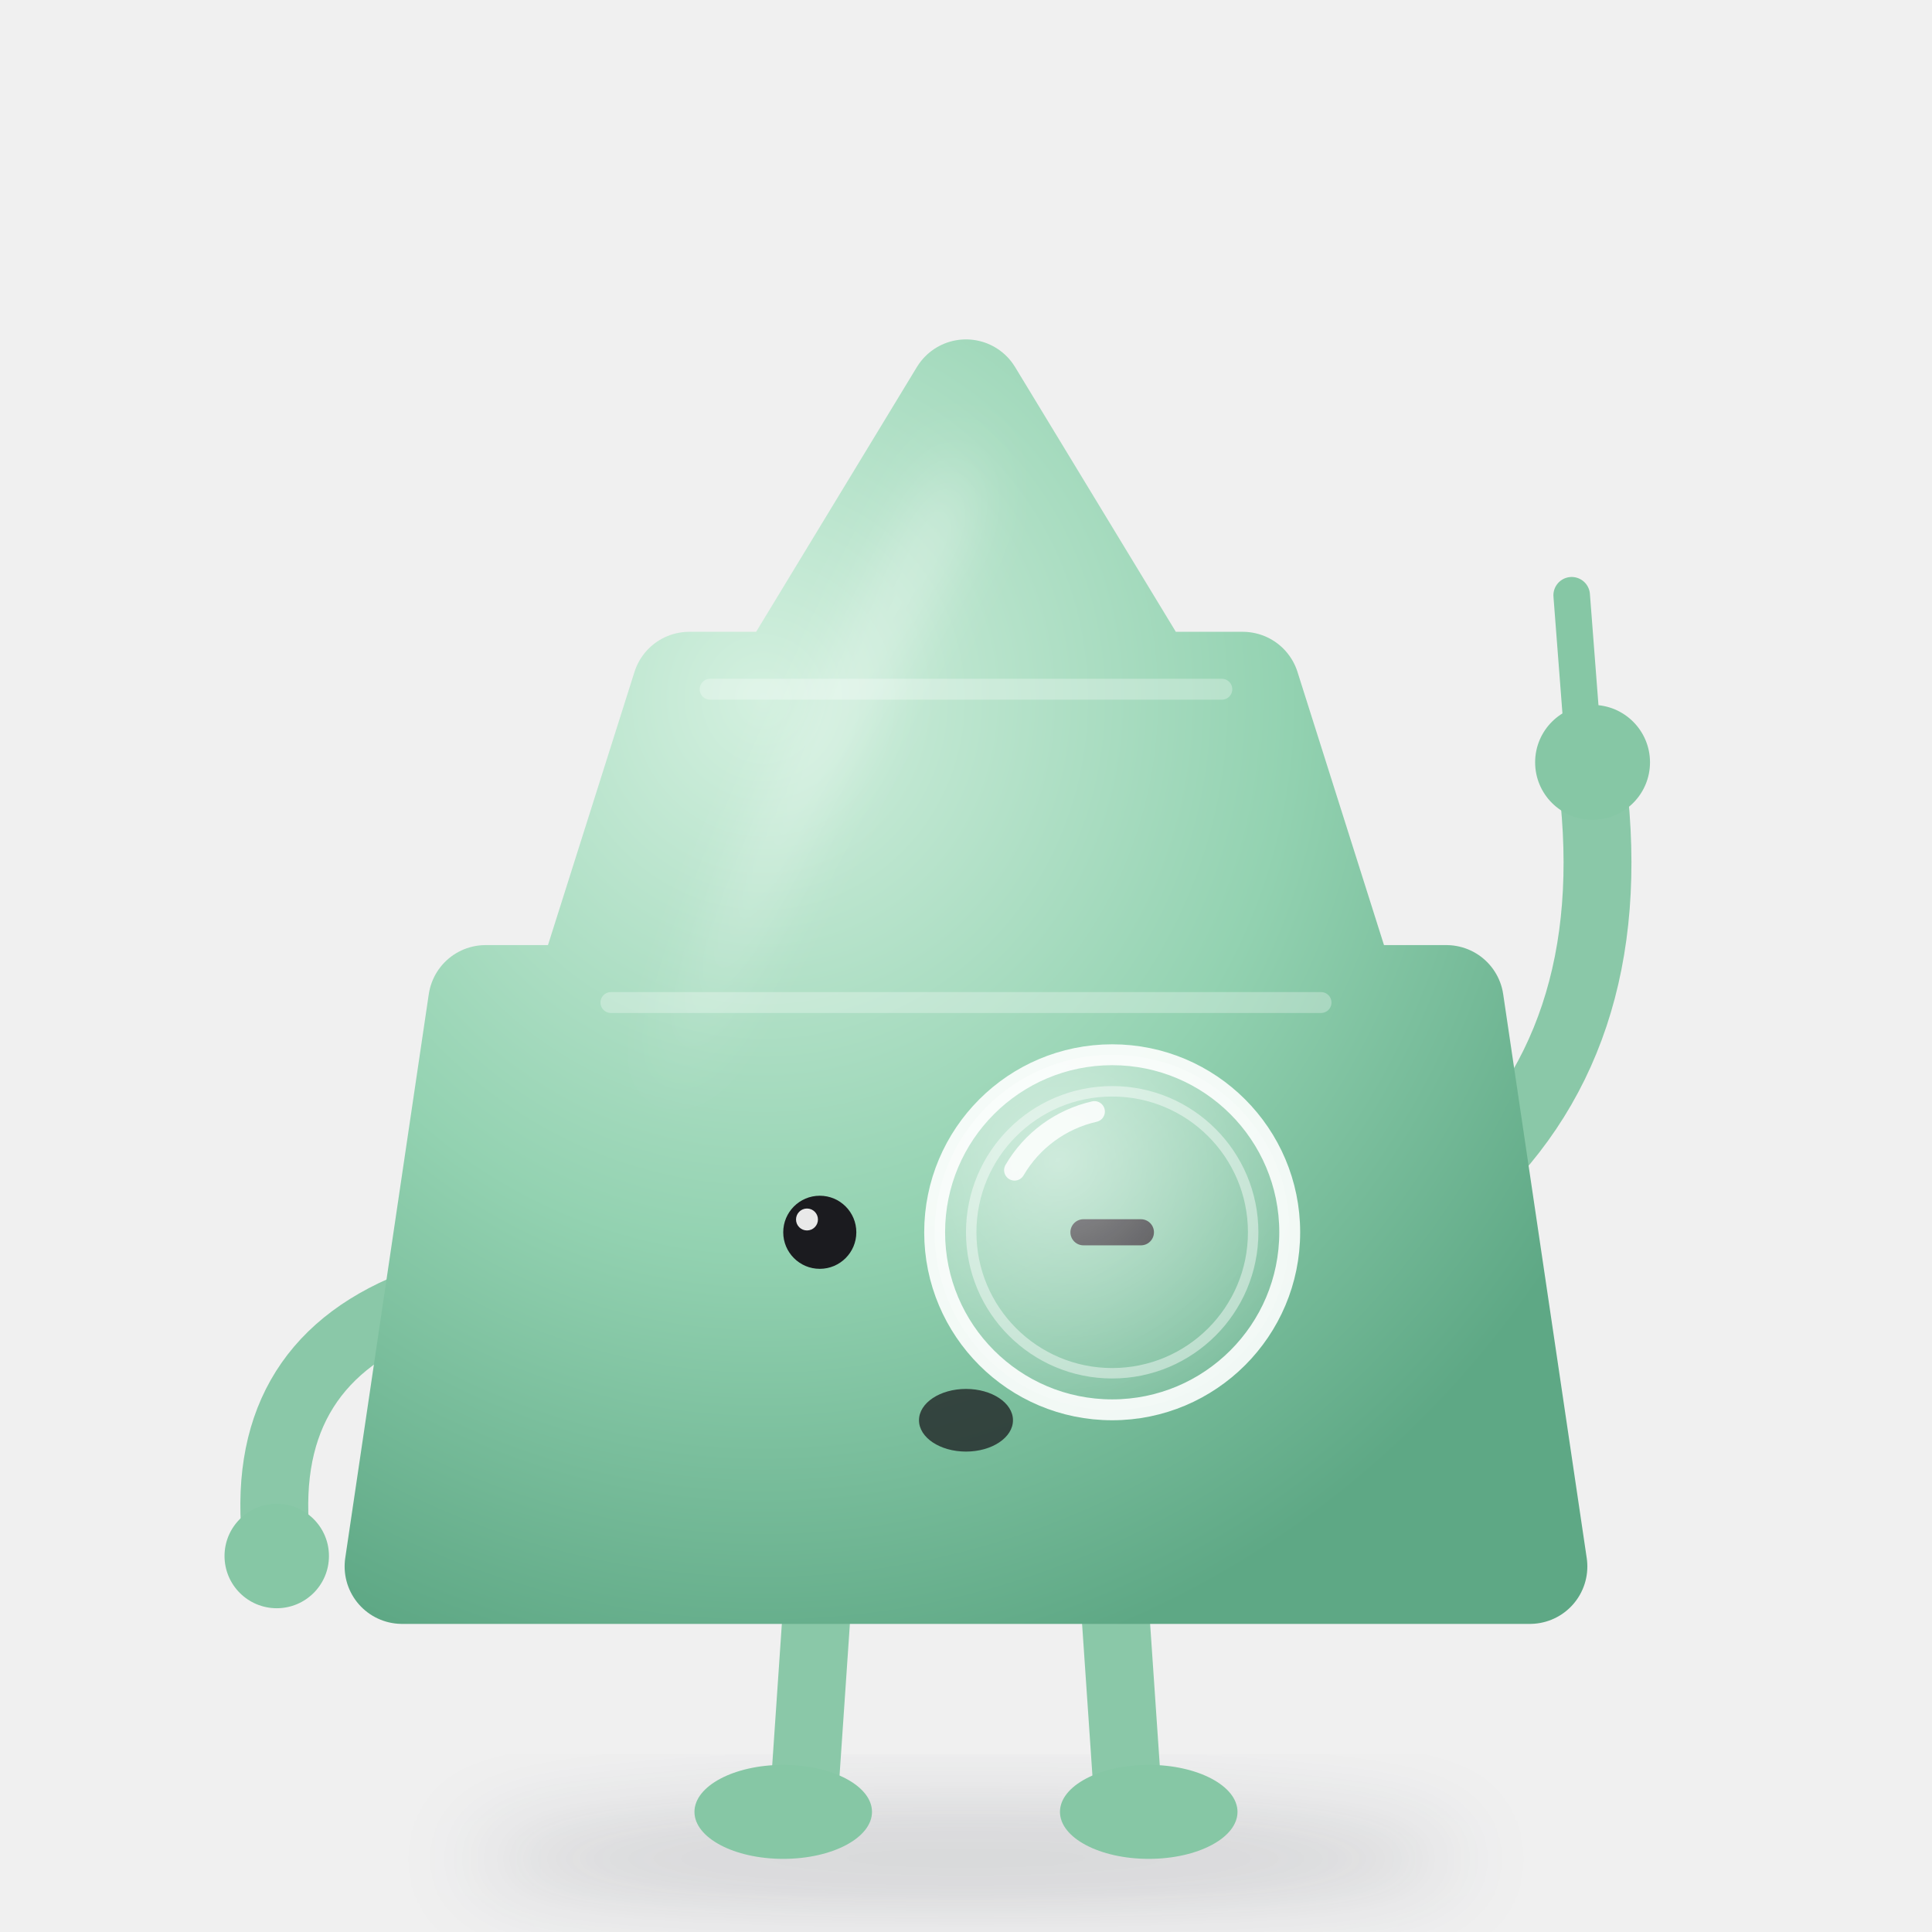
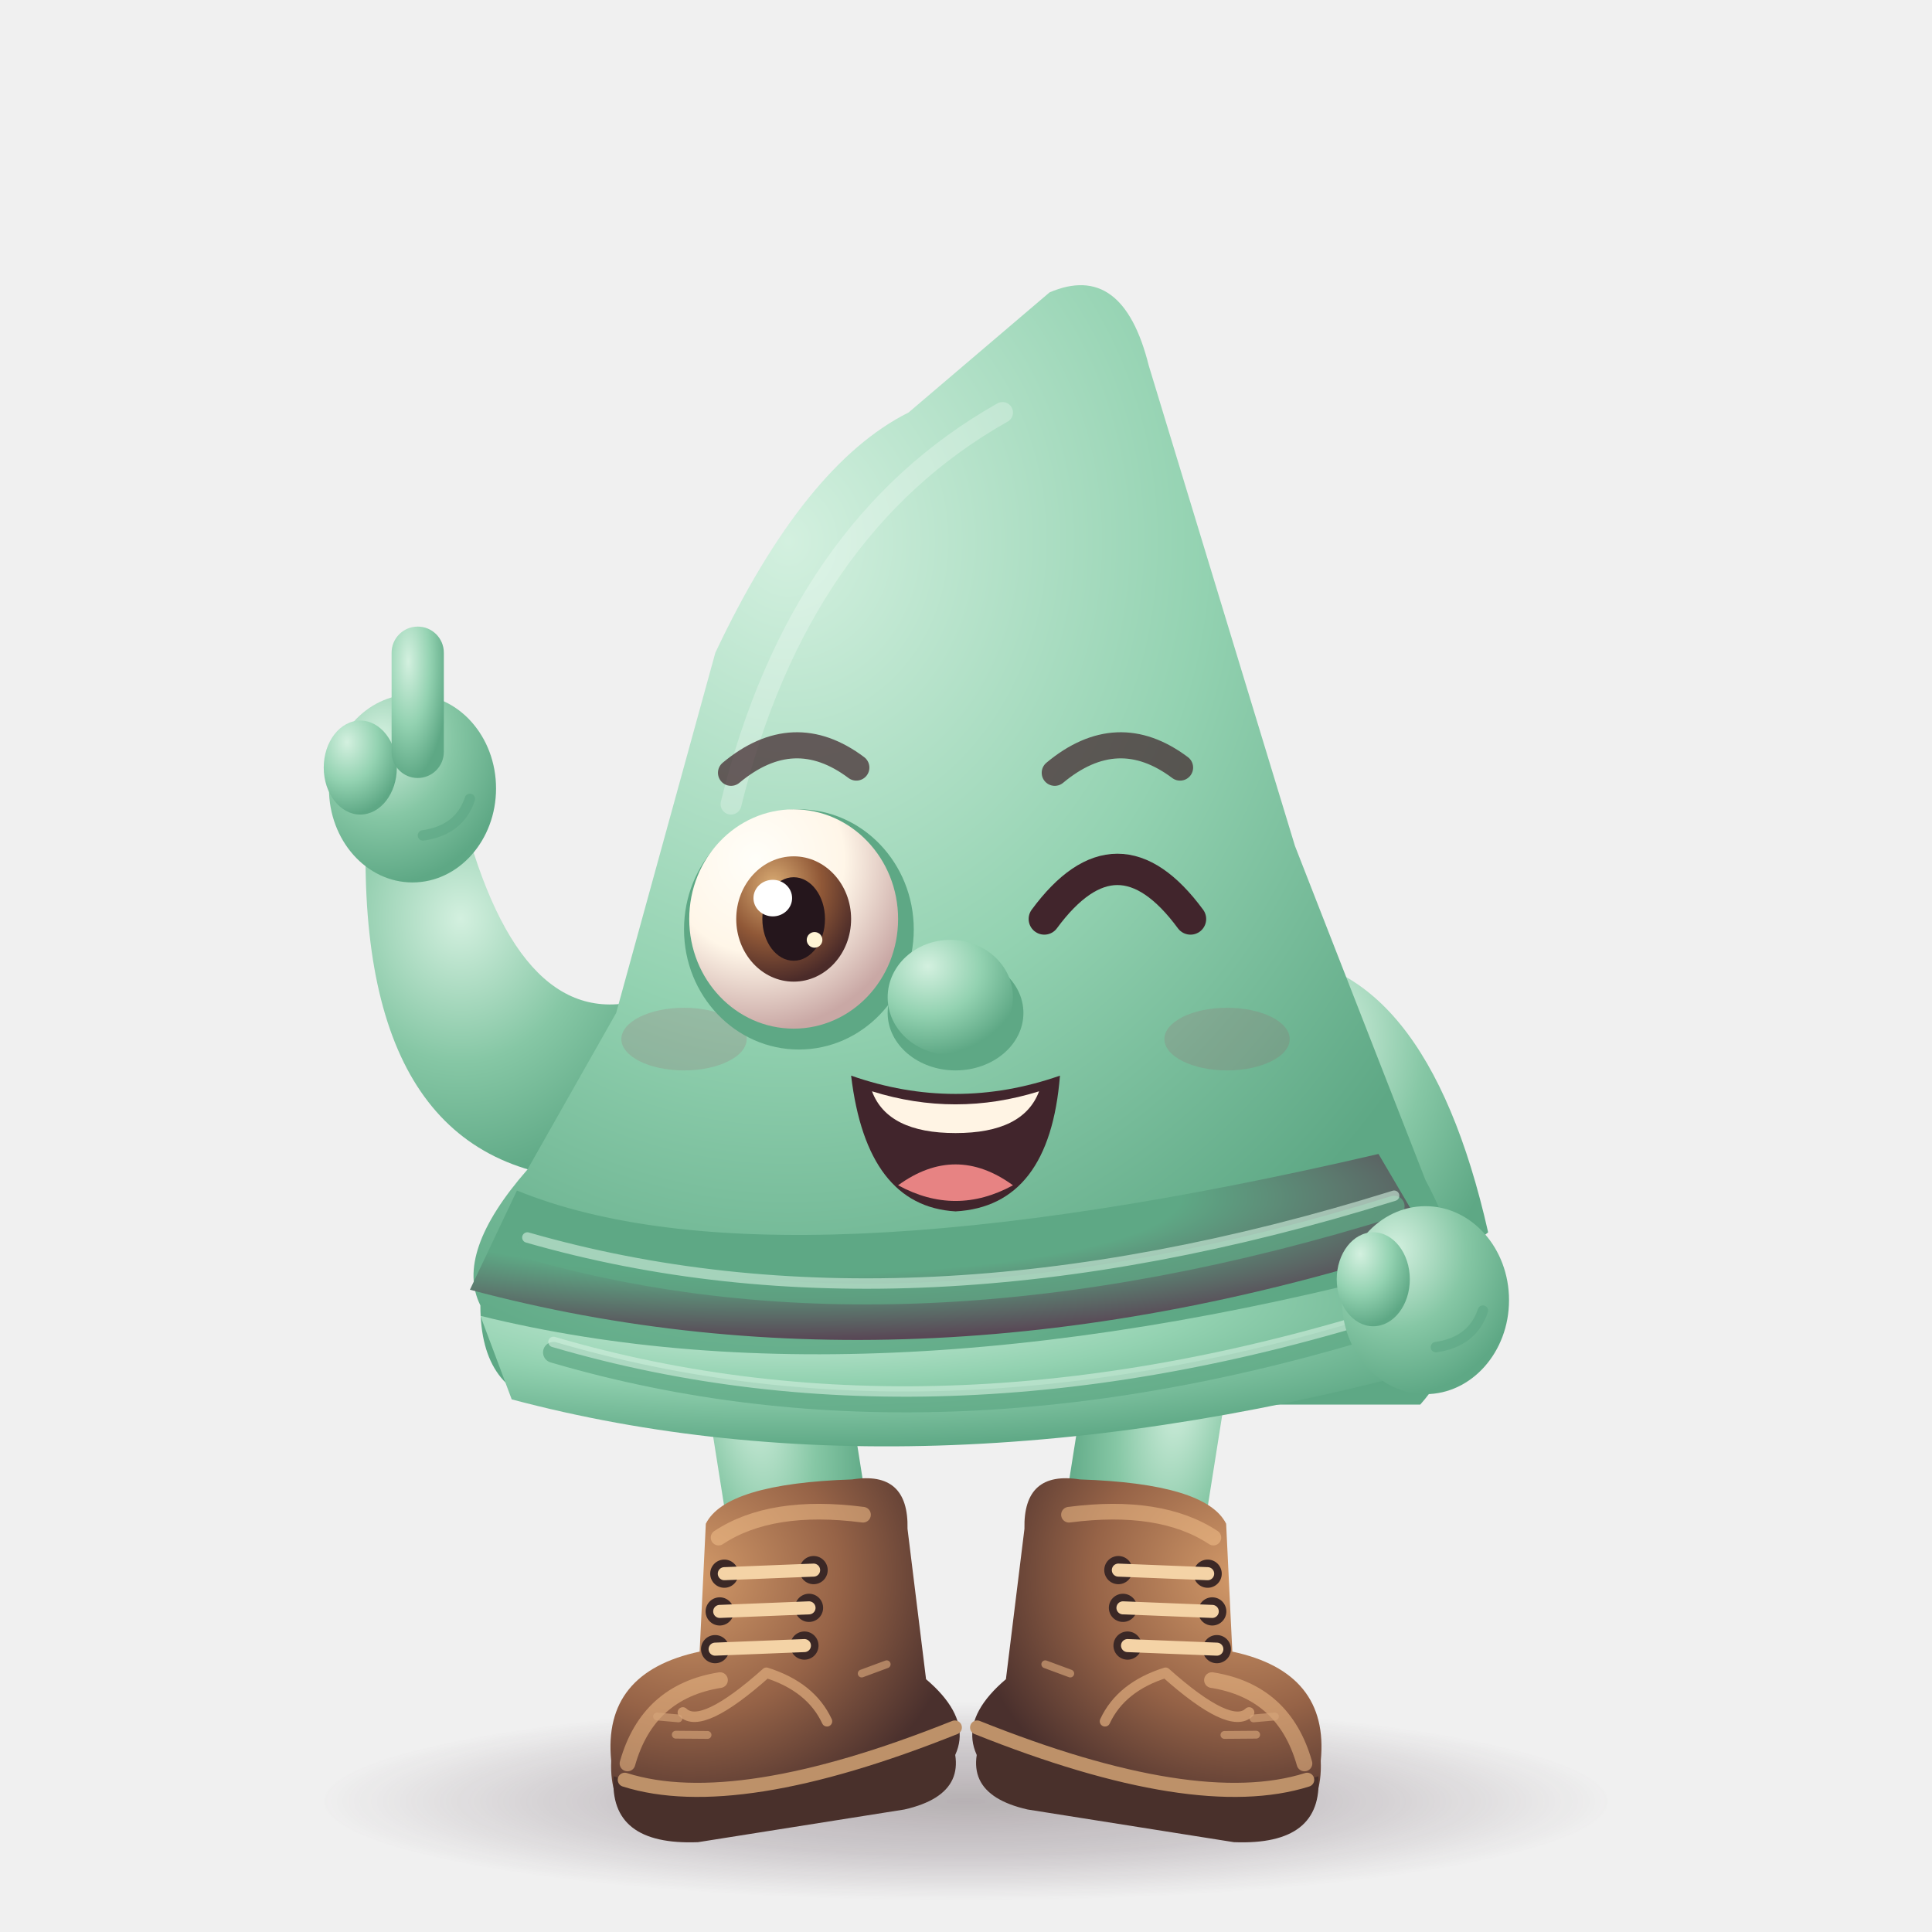
<svg xmlns="http://www.w3.org/2000/svg" viewBox="0 0 64 64" width="160" height="160" role="img" aria-label="Machu, Market researcher, checking">
  <defs>
-     <radialGradient id="sm-machu-b" cx="32%" cy="26%" r="85%">
+     <radialGradient id="sm-machu-clay" cx="32%" cy="23%" r="78%">
      <stop offset="0" stop-color="#D3F0DF" />
-       <stop offset=".55" stop-color="#93D2B1" />
+       <stop offset="0.54" stop-color="#93D2B1" />
      <stop offset="1" stop-color="#5EA885" />
    </radialGradient>
-     <radialGradient id="sm-machu-l" cx="35%" cy="30%" r="75%">
-       <stop offset="0" stop-color="#fff" stop-opacity=".55" />
-       <stop offset="1" stop-color="#fff" stop-opacity=".08" />
+     <radialGradient id="sm-machu-arm" cx="32%" cy="23%" r="78%">
+       <stop offset="0" stop-color="#D3F0DF" />
+       <stop offset="0.54" stop-color="#86C7A5" />
+       <stop offset="1" stop-color="#5EA885" />
    </radialGradient>
-     <filter id="sm-machu-f" x="-20%" y="-20%" width="140%" height="140%">
-       <feGaussianBlur stdDeviation="6" />
-     </filter>
-     <filter id="sm-machu-s" x="-50%" y="-50%" width="200%" height="200%">
-       <feGaussianBlur stdDeviation="8" />
-     </filter>
+     <radialGradient id="sm-machu-recess" cx="32%" cy="23%" r="78%">
+       <stop offset="0" stop-color="#5EA885" />
+       <stop offset="0.54" stop-color="#5EA885" />
+       <stop offset="1" stop-color="#594454" />
+     </radialGradient>
+     <radialGradient id="sm-machu-boot" cx="32%" cy="23%" r="78%">
+       <stop offset="0" stop-color="#d39a69" />
+       <stop offset="0.54" stop-color="#966347" />
+       <stop offset="1" stop-color="#4a302d" />
+     </radialGradient>
+     <radialGradient id="sm-machu-wood" cx="32%" cy="23%" r="78%">
+       <stop offset="0" stop-color="#ffe0a6" />
+       <stop offset="0.54" stop-color="#bb8051" />
+       <stop offset="1" stop-color="#774231" />
+     </radialGradient>
+     <radialGradient id="sm-machu-gold" cx="32%" cy="23%" r="78%">
+       <stop offset="0" stop-color="#fff5bb" />
+       <stop offset="0.54" stop-color="#ebba54" />
+       <stop offset="1" stop-color="#aa612e" />
+     </radialGradient>
+     <radialGradient id="sm-machu-red" cx="32%" cy="23%" r="78%">
+       <stop offset="0" stop-color="#ffb3a4" />
+       <stop offset="0.54" stop-color="#e47065" />
+       <stop offset="1" stop-color="#a53247" />
+     </radialGradient>
+     <radialGradient id="sm-machu-white" cx="32%" cy="23%" r="78%">
+       <stop offset="0" stop-color="#fffef9" />
+       <stop offset="0.54" stop-color="#fff6e8" />
+       <stop offset="1" stop-color="#c9a8a5" />
+     </radialGradient>
+     <radialGradient id="sm-machu-iris" cx="32%" cy="23%" r="78%">
+       <stop offset="0" stop-color="#d9ab73" />
+       <stop offset="0.54" stop-color="#905837" />
+       <stop offset="1" stop-color="#4b2b29" />
+     </radialGradient>
+     <radialGradient id="sm-machu-floor">
+       <stop stop-color="#38252e" stop-opacity=".31" />
+       <stop offset=".55" stop-color="#483442" stop-opacity=".2" />
+       <stop offset="1" stop-color="#483442" stop-opacity="0" />
+     </radialGradient>
  </defs>
  <g transform="scale(0.17297) translate(35 0)">
-     <ellipse cx="150" cy="356" rx="95" ry="10" fill="#1B2430" opacity=".14" filter="url(#sm-machu-s)" />
-     <path d="M122 300 L119 344" fill="none" stroke="#86C7A5" stroke-width="13" stroke-linecap="round" stroke-linejoin="round" opacity=".96" />
-     <path d="M178 300 L181 344" fill="none" stroke="#86C7A5" stroke-width="13" stroke-linecap="round" stroke-linejoin="round" opacity=".96" />
-     <ellipse cx="115" cy="347" rx="17" ry="9" fill="#86C7A5" />
-     <ellipse cx="185" cy="347" rx="17" ry="9" fill="#86C7A5" />
-     <path d="M44 250 Q14 262 18 296" fill="none" stroke="#86C7A5" stroke-width="13" stroke-linecap="round" stroke-linejoin="round" opacity=".96" />
-     <circle cx="18" cy="298" r="10" fill="#86C7A5" />
-     <path d="M244 228 Q276 200 270 150" fill="none" stroke="#86C7A5" stroke-width="13" stroke-linecap="round" stroke-linejoin="round" opacity=".96" />
-     <g transform="translate(270 146)">
-       <circle r="11" fill="#86C7A5" />
-       <path d="M-2 -6 L-4 -32" stroke="#86C7A5" stroke-width="7" stroke-linecap="round" />
+     <ellipse cx="150" cy="345" rx="123" ry="19" fill="url(#sm-machu-floor)" />
+     <g transform="translate(119 302) rotate(-9) scale(1 1)">
+       <rect x="-13" y="-53" width="27" height="71" rx="13" fill="url(#sm-machu-arm)" />
+       <path d="M-17-13Q-12-20 12-17Q23-17 21-6L20 23Q32 37 14 45H-27Q-45 44-42 29Q-41 12-22 11Z" fill="url(#sm-machu-boot)" />
+       <path d="M-42 32Q-24 42 22 32Q27 46 12 47H-28Q-45 45-42 32Z" fill="#49302b" />
+       <path d="M-40 33Q-20 43 24 33" fill="none" stroke="#bd9169" stroke-width="2.7" stroke-linecap="round" stroke-linejoin="round" />
+       <path d="M-39 30Q-33 17-19 17M-15-10Q-4-15 13-10" fill="none" stroke="#f1bd89" stroke-width="3" opacity="0.55" stroke-linecap="round" stroke-linejoin="round" />
+       <ellipse cx="-15" cy="-3" rx="2.7" ry="2.7" fill="#3b2826" />
+       <ellipse cx="2" cy="-1" rx="2.7" ry="2.7" fill="#3b2826" />
+       <path d="M-15 -3l17 2" fill="none" stroke="#f4d3a6" stroke-width="2.5" stroke-linecap="round" stroke-linejoin="round" />
+       <ellipse cx="-17" cy="4" rx="2.7" ry="2.7" fill="#3b2826" />
+       <ellipse cx="0" cy="6" rx="2.7" ry="2.7" fill="#3b2826" />
+       <path d="M-17 4l17 2" fill="none" stroke="#f4d3a6" stroke-width="2.5" stroke-linecap="round" stroke-linejoin="round" />
+       <ellipse cx="-19" cy="11" rx="2.7" ry="2.7" fill="#3b2826" />
+       <ellipse cx="-2" cy="13" rx="2.7" ry="2.7" fill="#3b2826" />
+       <path d="M-19 11l17 2" fill="none" stroke="#f4d3a6" stroke-width="2.5" stroke-linecap="round" stroke-linejoin="round" />
+       <path d="M-10 17q-14 9-17 5M-10 17q8 4 10 11" fill="none" stroke="#dfad7d" stroke-width="2" opacity="0.7" stroke-linecap="round" stroke-linejoin="round" />
+       <path d="M-29 26l6 1m-9-5l4 1m36-3l5-1" fill="none" stroke="#d5a47a" stroke-width="1.5" opacity="0.65" stroke-linecap="round" stroke-linejoin="round" />
    </g>
-     <path d="M150 76 L184 132 L203 132 L222 192 L242 192 L258 300 L42 300 L58 192 L78 192 L97 132 L116 132 Z" fill="url(#sm-machu-b)" stroke="url(#sm-machu-b)" stroke-width="22" stroke-linejoin="round" />
-     <path d="M82 192 L218 192 M101 132 L199 132" fill="none" stroke="#fff" stroke-opacity=".3" stroke-width="4" stroke-linecap="round" stroke-linejoin="round" />
-     <path d="M150 84 Q120 130 92 210 Q118 160 150 100 Z" fill="#fff" opacity=".42" filter="url(#sm-machu-f)" />
-     <g>
-       <circle cx="122" cy="236" r="7" fill="#1B1B1F" />
-       <circle cx="119.55" cy="233.55" r="2.1" fill="#fff" opacity=".9" />
-       <rect x="170" y="233.5" width="16" height="5" rx="2.5" fill="#1B1B1F" />
+     <g transform="translate(181 302) rotate(9) scale(-1 1)">
+       <rect x="-13" y="-53" width="27" height="71" rx="13" fill="url(#sm-machu-arm)" />
+       <path d="M-17-13Q-12-20 12-17Q23-17 21-6L20 23Q32 37 14 45H-27Q-45 44-42 29Q-41 12-22 11Z" fill="url(#sm-machu-boot)" />
+       <path d="M-42 32Q-24 42 22 32Q27 46 12 47H-28Q-45 45-42 32Z" fill="#49302b" />
+       <path d="M-40 33Q-20 43 24 33" fill="none" stroke="#bd9169" stroke-width="2.7" stroke-linecap="round" stroke-linejoin="round" />
+       <path d="M-39 30Q-33 17-19 17M-15-10Q-4-15 13-10" fill="none" stroke="#f1bd89" stroke-width="3" opacity="0.55" stroke-linecap="round" stroke-linejoin="round" />
+       <ellipse cx="-15" cy="-3" rx="2.7" ry="2.7" fill="#3b2826" />
+       <ellipse cx="2" cy="-1" rx="2.7" ry="2.7" fill="#3b2826" />
+       <path d="M-15 -3l17 2" fill="none" stroke="#f4d3a6" stroke-width="2.5" stroke-linecap="round" stroke-linejoin="round" />
+       <ellipse cx="-17" cy="4" rx="2.7" ry="2.7" fill="#3b2826" />
+       <ellipse cx="0" cy="6" rx="2.7" ry="2.7" fill="#3b2826" />
+       <path d="M-17 4l17 2" fill="none" stroke="#f4d3a6" stroke-width="2.5" stroke-linecap="round" stroke-linejoin="round" />
+       <ellipse cx="-19" cy="11" rx="2.7" ry="2.7" fill="#3b2826" />
+       <ellipse cx="-2" cy="13" rx="2.7" ry="2.7" fill="#3b2826" />
+       <path d="M-19 11l17 2" fill="none" stroke="#f4d3a6" stroke-width="2.5" stroke-linecap="round" stroke-linejoin="round" />
+       <path d="M-10 17q-14 9-17 5M-10 17q8 4 10 11" fill="none" stroke="#dfad7d" stroke-width="2" opacity="0.7" stroke-linecap="round" stroke-linejoin="round" />
+       <path d="M-29 26l6 1m-9-5l4 1m36-3l5-1" fill="none" stroke="#d5a47a" stroke-width="1.5" opacity="0.65" stroke-linecap="round" stroke-linejoin="round" />
    </g>
-     <circle cx="178" cy="236" r="34" fill="url(#sm-machu-l)" stroke="#fff" stroke-opacity=".9" stroke-width="4" />
-     <circle cx="178" cy="236" r="27" fill="none" stroke="#fff" stroke-opacity=".45" stroke-width="2" />
-     <path d="M159.3 224.1 A23.8 23.8 0 0 1 174.6 212.88" fill="none" stroke="#fff" stroke-width="4" stroke-linecap="round" opacity=".85" />
-     <ellipse cx="150" cy="272" rx="9" ry="6" fill="#1B1B1F" opacity=".75" />
+     <path d="M92 190Q67 201 55 161L35 164Q35 227 83 226Z" fill="url(#sm-machu-arm)" />
+     <path d="M207 183Q238 183 250 236L232 251Q219 209 204 222Z" fill="url(#sm-machu-arm)" />
+     <path d="M57 250Q52 240 66 224L83 194L102 125Q119 89 139 79L166 56Q180 50 185 70L213 162L238 226Q252 252 237 269H71Q57 267 57 250Z" fill="url(#sm-machu-clay)" />
+     <path d="M105 154Q118 101 157 79" fill="none" stroke="white" stroke-width="4" opacity="0.26" stroke-linecap="round" stroke-linejoin="round" />
+     <path d="M64 228Q113 248 229 221L239 238Q141 270 55 247Z" fill="url(#sm-machu-recess)" />
+     <path d="M57 252Q134 271 243 241L243 261Q142 289 63 268Z" fill="url(#sm-machu-clay)" />
+     <path d="M66 239Q139 260 232 231M71 259Q146 281 235 252" fill="none" stroke="#5EA885" stroke-width="4" opacity="0.73" stroke-linecap="round" stroke-linejoin="round" />
+     <g transform="translate(0 -2)">
+       <path d="M66 239Q139 260 232 231M71 259Q146 281 235 252" fill="none" stroke="#D3F0DF" stroke-width="2" opacity="0.6" stroke-linecap="round" stroke-linejoin="round" />
+     </g>
+     <ellipse cx="44" cy="151" rx="16" ry="18" fill="url(#sm-machu-arm)" />
+     <ellipse cx="34" cy="147" rx="7" ry="9" fill="url(#sm-machu-clay)" />
+     <rect x="40" y="120" width="10" height="29" rx="5" fill="url(#sm-machu-clay)" />
+     <path d="M46 160q7 -1 9 -7" fill="none" stroke="#5EA885" stroke-width="2" opacity="0.65" stroke-linecap="round" stroke-linejoin="round" />
+     <g transform="translate(148 176)">
+       <ellipse cx="-52" cy="23" rx="12" ry="6" fill="#a63655" opacity=".15" />
+       <ellipse cx="52" cy="23" rx="12" ry="6" fill="#a63655" opacity=".15" />
+       <g>
+         <g transform="translate(-31 0)">
+           <path d="M-12 -28Q0 -38 12 -29" fill="none" stroke="#41252C" stroke-width="5" opacity="0.72" stroke-linecap="round" stroke-linejoin="round" />
+           <ellipse cx="1" cy="2" rx="22" ry="23" fill="#5EA885" />
+           <ellipse cx="0" cy="0" rx="20" ry="21" fill="url(#sm-machu-white)" />
+           <ellipse cx="0" cy="0" rx="11" ry="12" fill="url(#sm-machu-iris)" />
+           <ellipse cx="0" cy="0" rx="6" ry="8" fill="#25161c" />
+           <ellipse cx="-4" cy="-4" rx="3.7" ry="3.5" fill="white" />
+           <ellipse cx="4" cy="4" rx="1.5" ry="1.5" fill="#fff4d5" />
+         </g>
+         <g transform="translate(31 0)">
+           <path d="M-12 -28Q0 -38 12 -29" fill="none" stroke="#41252C" stroke-width="5" opacity="0.72" stroke-linecap="round" stroke-linejoin="round" />
+           <path d="M-14 0Q0 -19 14 0" fill="none" stroke="#41252C" stroke-width="6" stroke-linecap="round" stroke-linejoin="round" />
+         </g>
+       </g>
+       <ellipse cx="0" cy="18" rx="13" ry="11" fill="#5EA885" />
+       <ellipse cx="-1" cy="15" rx="12" ry="11" fill="url(#sm-machu-clay)" />
+       <path d="M-20 30Q0 37 20 30Q18 55 0 56Q-17 55-20 30Z" fill="#41252C" />
+       <path d="M-16 33Q0 38 16 33Q13 41 0 41Q-13 41-16 33Z" fill="#fff4e4" />
+       <path d="M-11 51Q0 43 11 51Q0 57-11 51Z" fill="#e78383" />
+     </g>
+     <ellipse cx="238" cy="249" rx="16" ry="18" fill="url(#sm-machu-arm)" />
+     <ellipse cx="228" cy="245" rx="7" ry="9" fill="url(#sm-machu-clay)" />
+     <path d="M240 258q7 -1 9 -7" fill="none" stroke="#5EA885" stroke-width="2" opacity="0.65" stroke-linecap="round" stroke-linejoin="round" />
  </g>
</svg>
